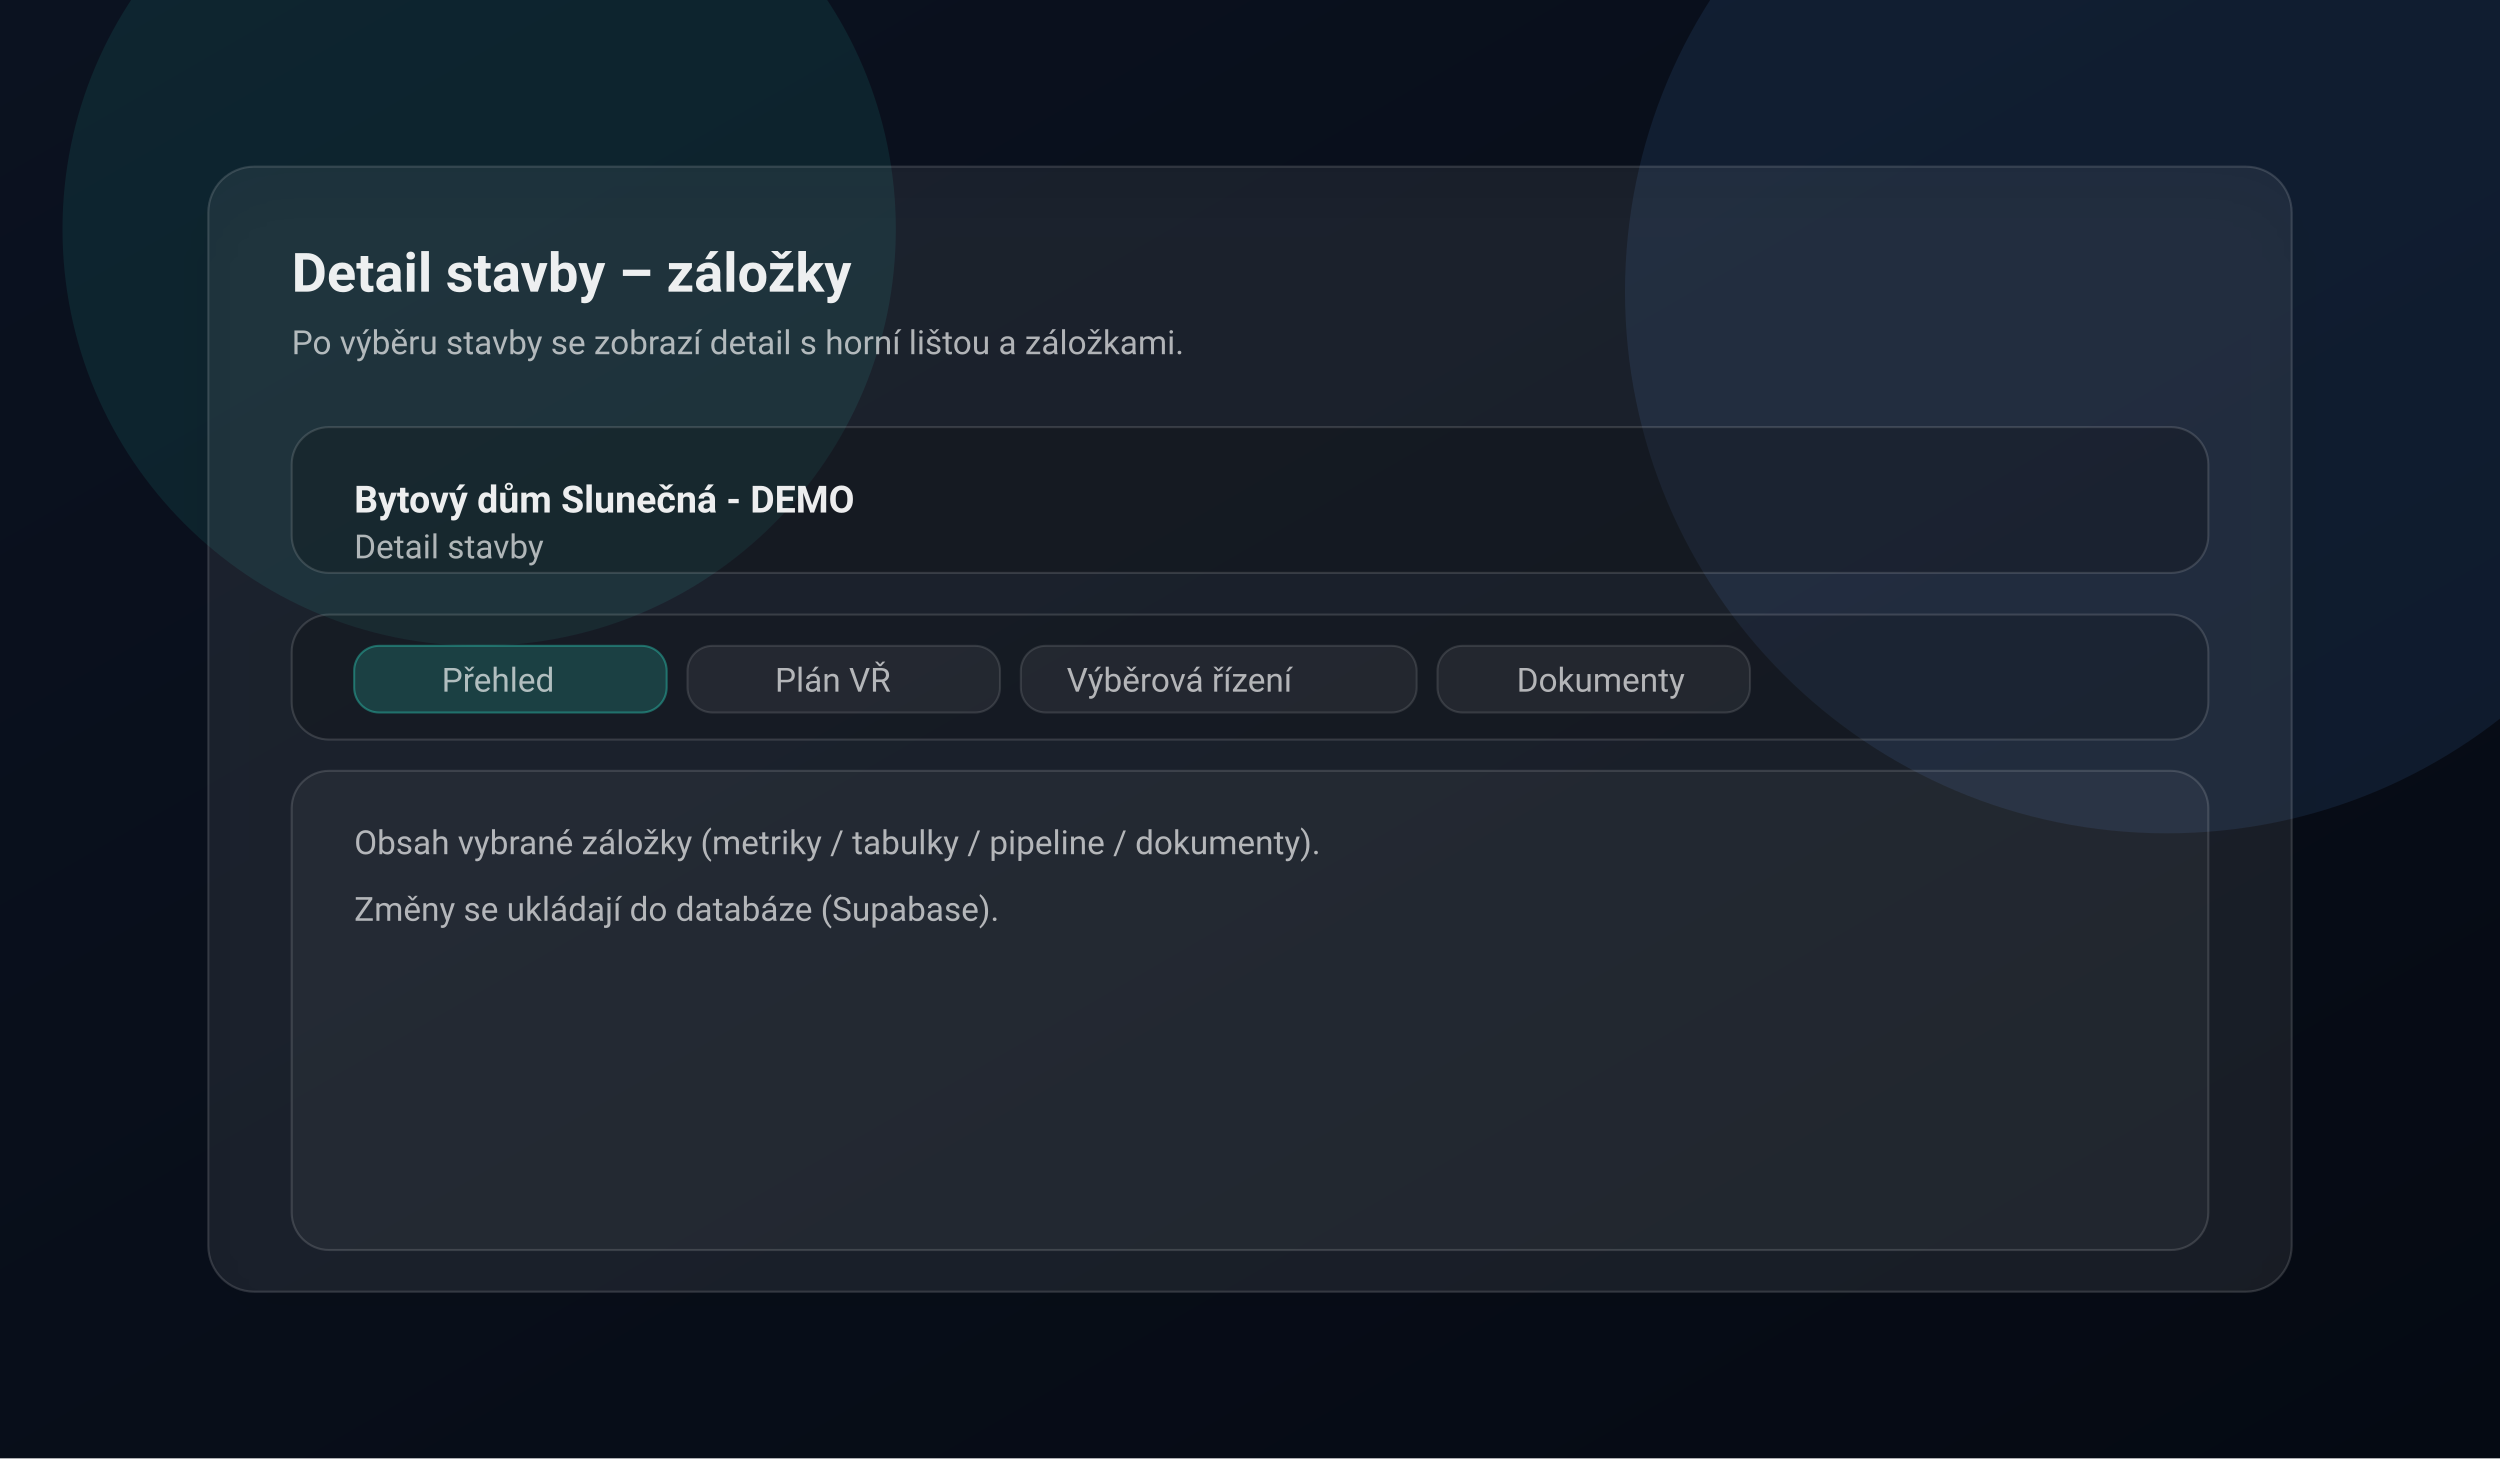
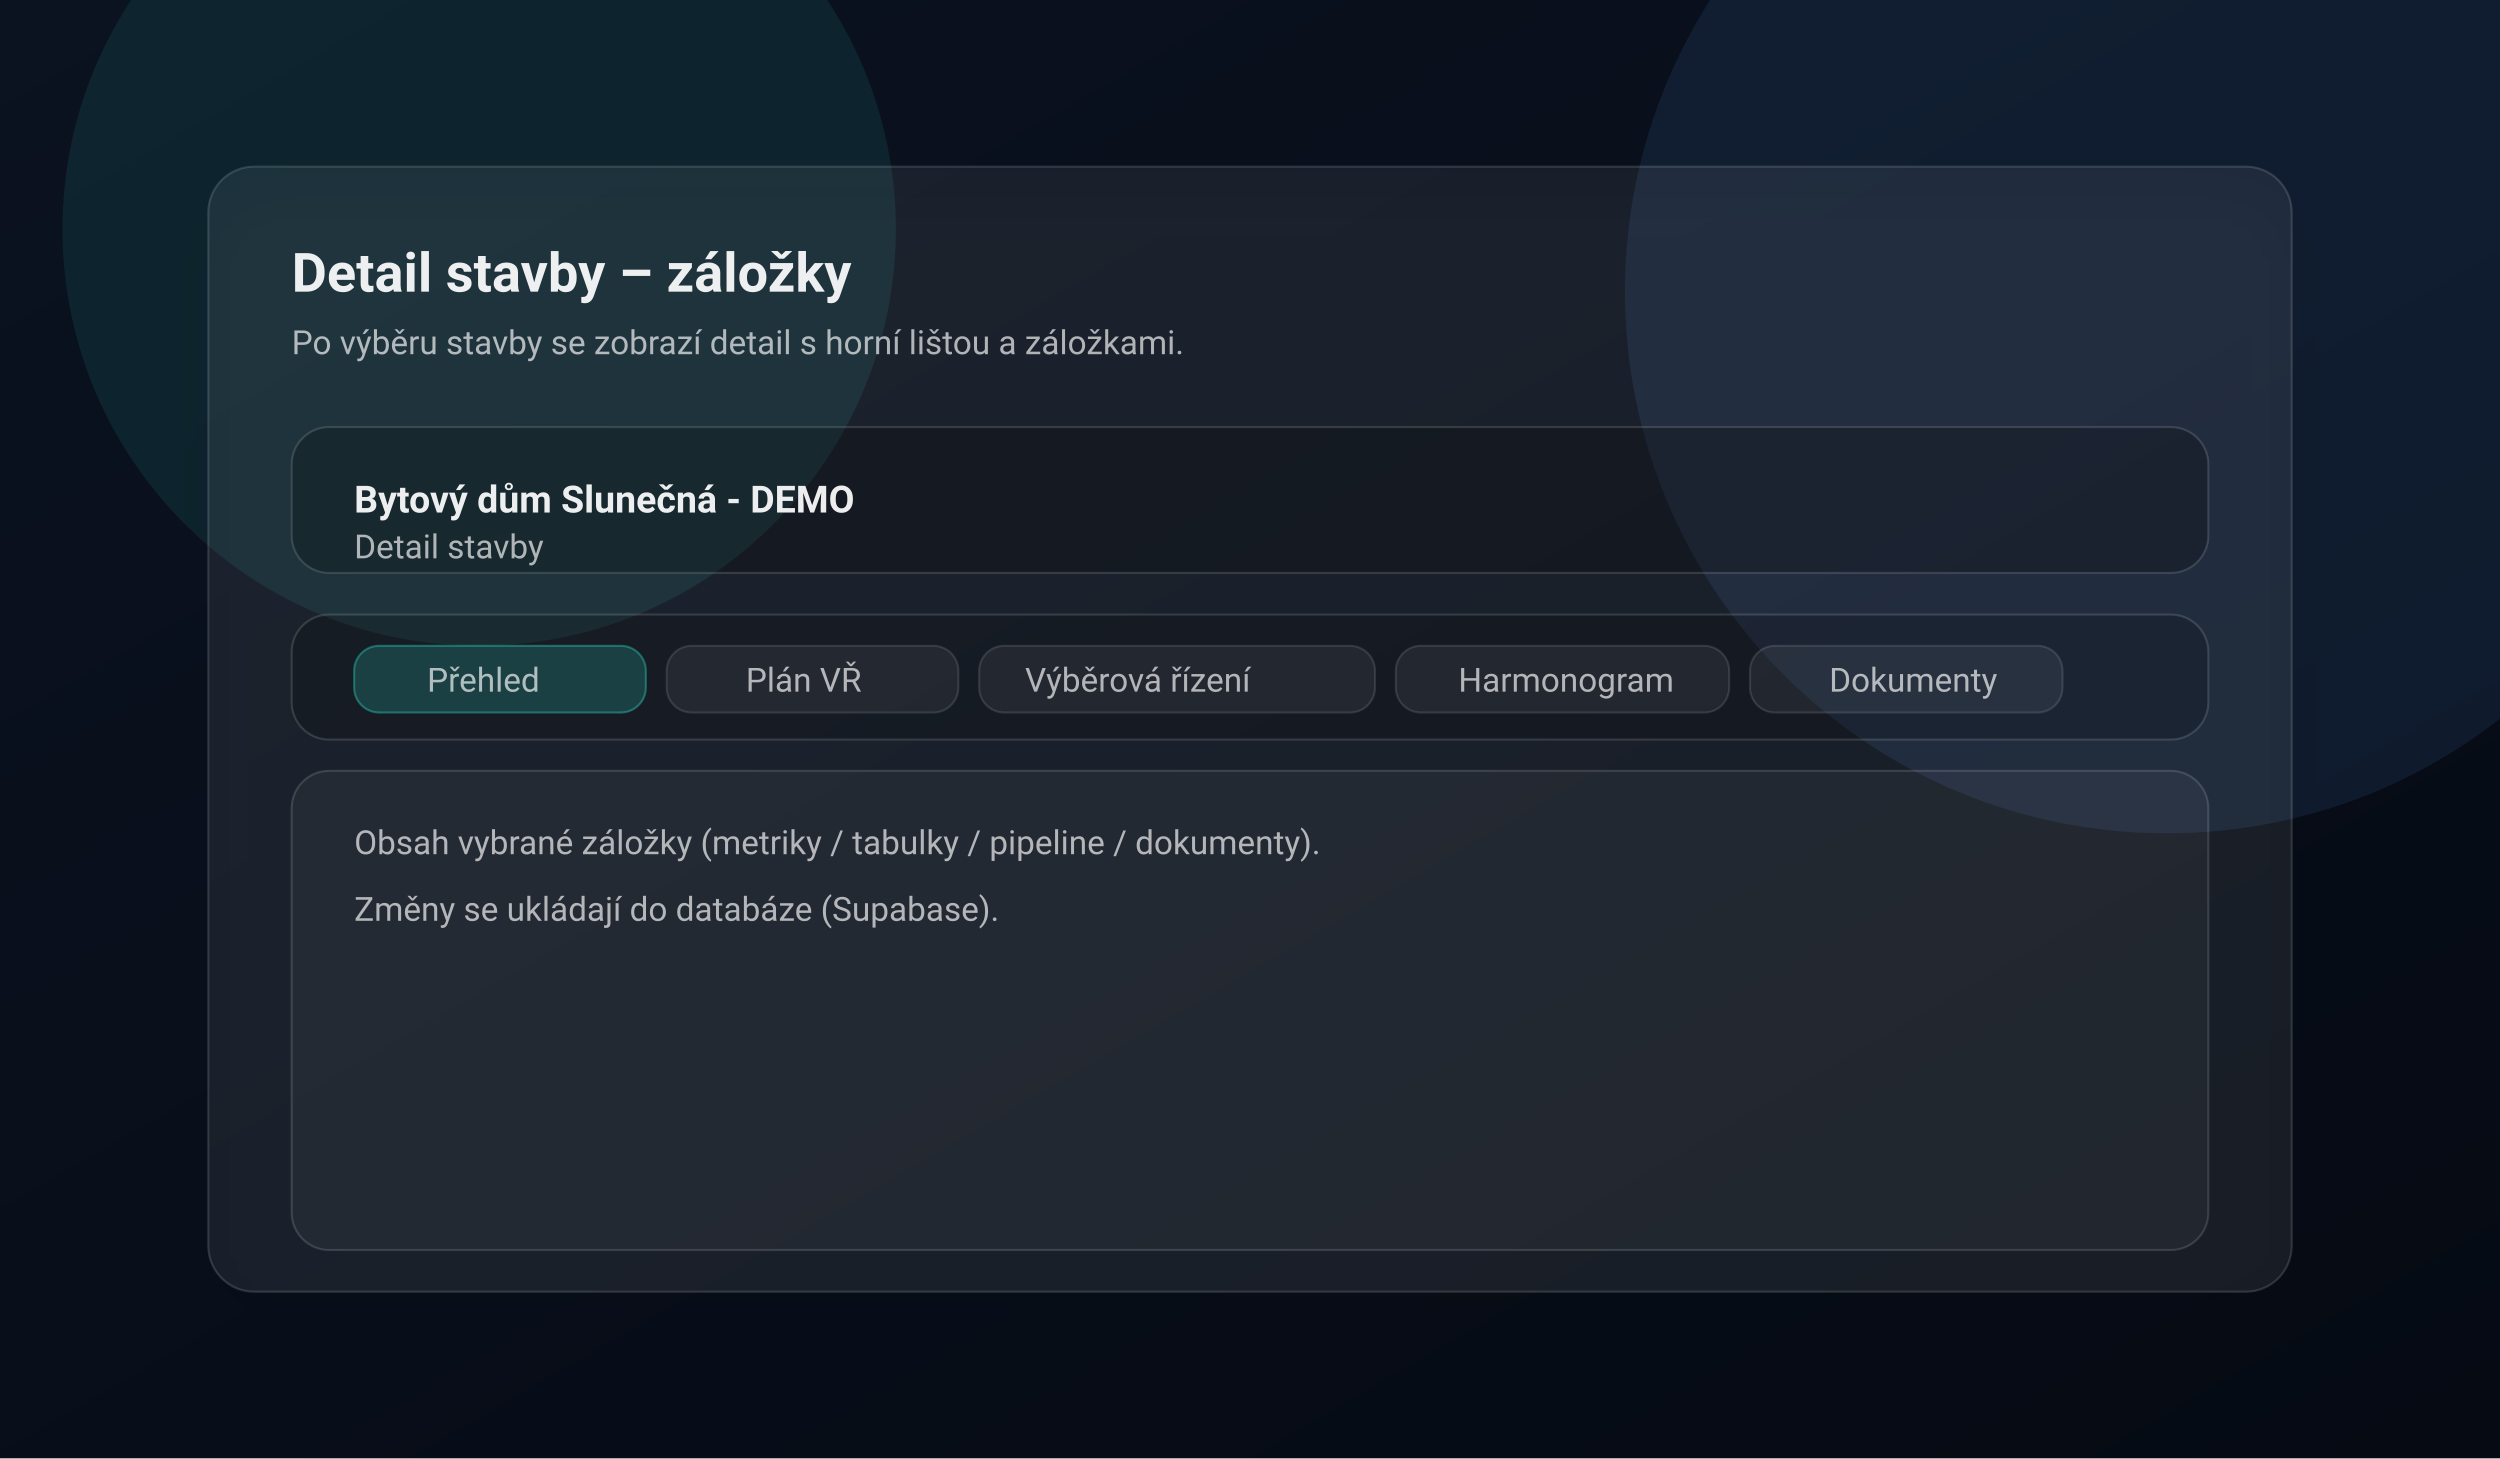
<svg xmlns="http://www.w3.org/2000/svg" width="1200" height="700" viewBox="0 0 1200 700">
  <defs>
    <linearGradient id="bg" x1="0" y1="0" x2="1" y2="1">
      <stop offset="0" stop-color="#0b1220" />
      <stop offset="1" stop-color="#050a13" />
    </linearGradient>
    <filter id="shadow" x="-30%" y="-30%" width="160%" height="160%">
      <feDropShadow dx="0" dy="14" stdDeviation="18" flood-color="rgba(0,0,0,0.55)" />
    </filter>
    <style>
      .t { font-family: ui-sans-serif, system-ui, -apple-system, Segoe UI, Roboto, Helvetica, Arial; fill: rgba(255,255,255,0.92); }
      .m { fill: rgba(255,255,255,0.66); font-size: 16px; }
      .h { font-size: 26px; font-weight: 700; }
      .stroke { stroke: rgba(255,255,255,0.14); }
      .tab { fill: rgba(255,255,255,0.06); stroke: rgba(255,255,255,0.12); }
      .tabOn { fill: rgba(45,212,191,0.20); stroke: rgba(45,212,191,0.40); }
    </style>
  </defs>
  <rect x="0" y="0" width="1200" height="700" fill="url(#bg)" />
  <circle cx="230" cy="110" r="200" fill="rgba(45,212,191,0.10)" />
  <circle cx="1040" cy="140" r="260" fill="rgba(96,165,250,0.10)" />
  <rect x="100" y="80" width="1000" height="540" rx="22" fill="rgba(255,255,255,0.06)" class="stroke" filter="url(#shadow)" />
  <text x="140" y="140" class="t h">Detail stavby – záložky</text>
  <text x="140" y="170" class="t m">Po výběru stavby se zobrazí detail s horní lištou a záložkami.</text>
  <rect x="140" y="205" width="920" height="70" rx="18" fill="rgba(0,0,0,0.22)" class="stroke" />
  <text x="170" y="246" class="t" font-size="18" font-weight="700">Bytový dům Slunečná - DEMO</text>
  <text x="170" y="268" class="t m">Detail stavby</text>
  <rect x="140" y="295" width="920" height="60" rx="18" fill="rgba(0,0,0,0.18)" class="stroke" />
-   <rect x="170" y="310" width="150" height="32" rx="12" class="tabOn" />
-   <text x="212" y="332" class="t m">Přehled</text>
-   <rect x="330" y="310" width="150" height="32" rx="12" class="tab" />
-   <text x="372" y="332" class="t m">Plán VŘ</text>
-   <rect x="490" y="310" width="190" height="32" rx="12" class="tab" />
-   <text x="512" y="332" class="t m">Výběrová řízení</text>
-   <rect x="690" y="310" width="150" height="32" rx="12" class="tab" />
-   <text x="728" y="332" class="t m">Dokumenty</text>
+   <rect x="170" y="310" width="140" height="32" rx="12" class="tabOn" />
+   <text x="205" y="332" class="t m">Přehled</text>
+   <rect x="320" y="310" width="140" height="32" rx="12" class="tab" />
+   <text x="358" y="332" class="t m">Plán VŘ</text>
+   <rect x="470" y="310" width="190" height="32" rx="12" class="tab" />
+   <text x="492" y="332" class="t m">Výběrová řízení</text>
+   <rect x="670" y="310" width="160" height="32" rx="12" class="tab" />
+   <text x="700" y="332" class="t m">Harmonogram</text>
+   <rect x="840" y="310" width="150" height="32" rx="12" class="tab" />
+   <text x="878" y="332" class="t m">Dokumenty</text>
  <rect x="140" y="370" width="920" height="230" rx="18" fill="rgba(255,255,255,0.04)" class="stroke" />
  <text x="170" y="410" class="t m">Obsah vybrané záložky (metriky / tabulky / pipeline / dokumenty).</text>
  <text x="170" y="442" class="t m">Změny se ukládají do databáze (Supabase).</text>
</svg>
